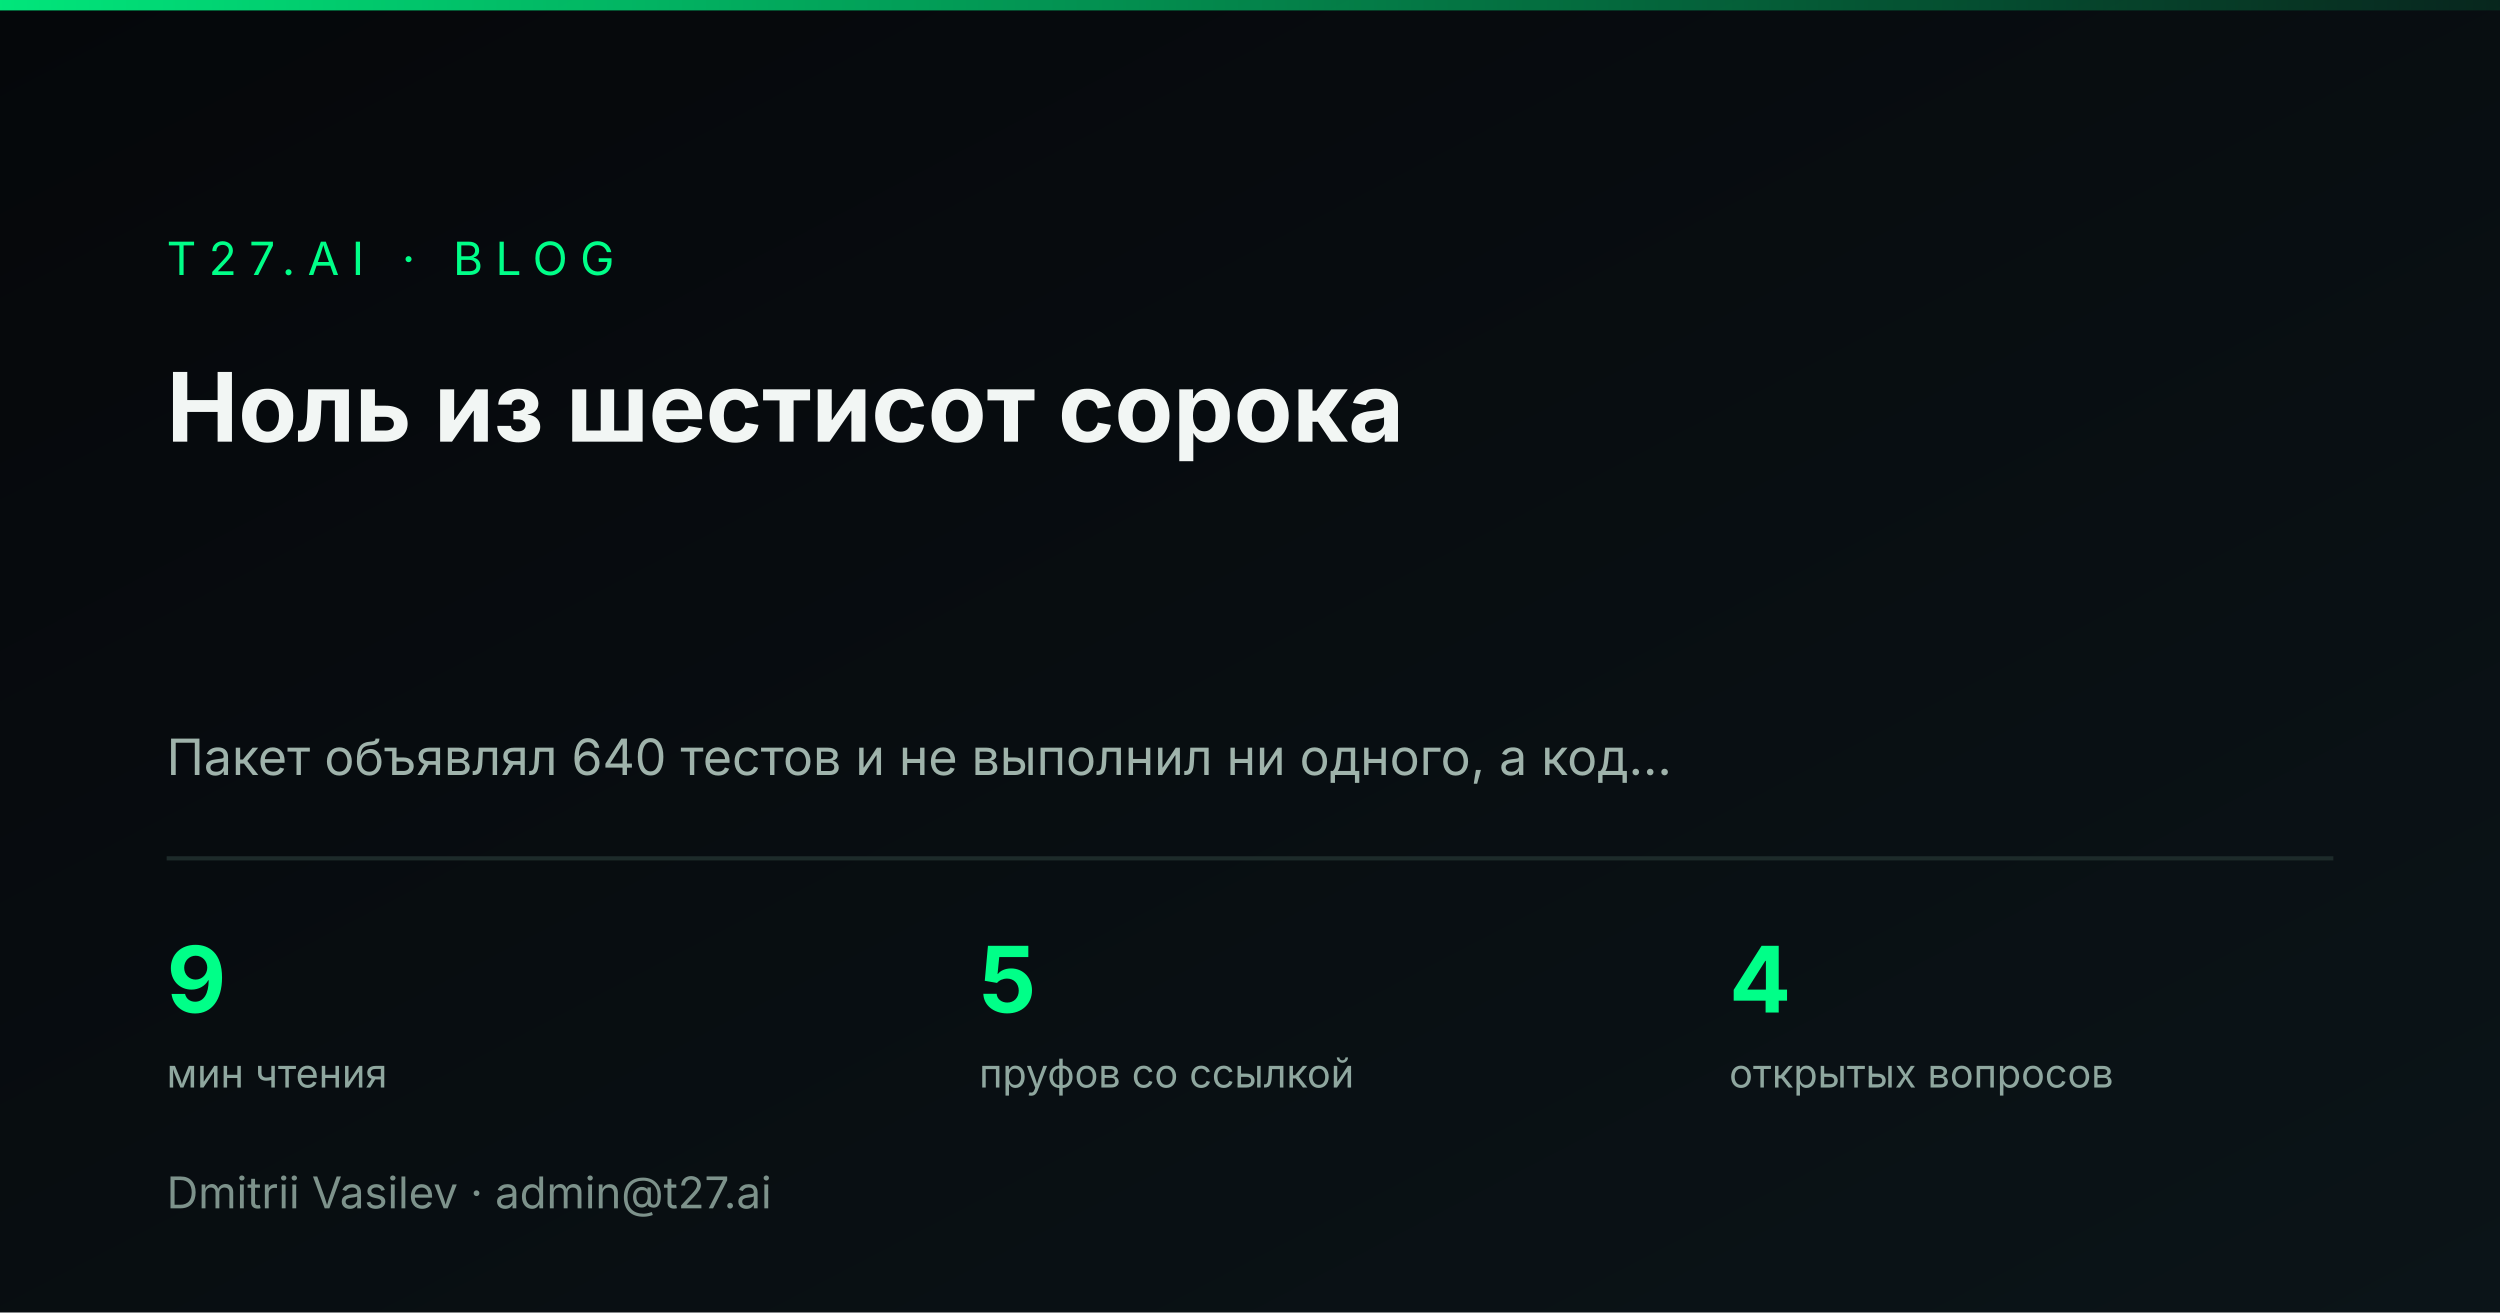
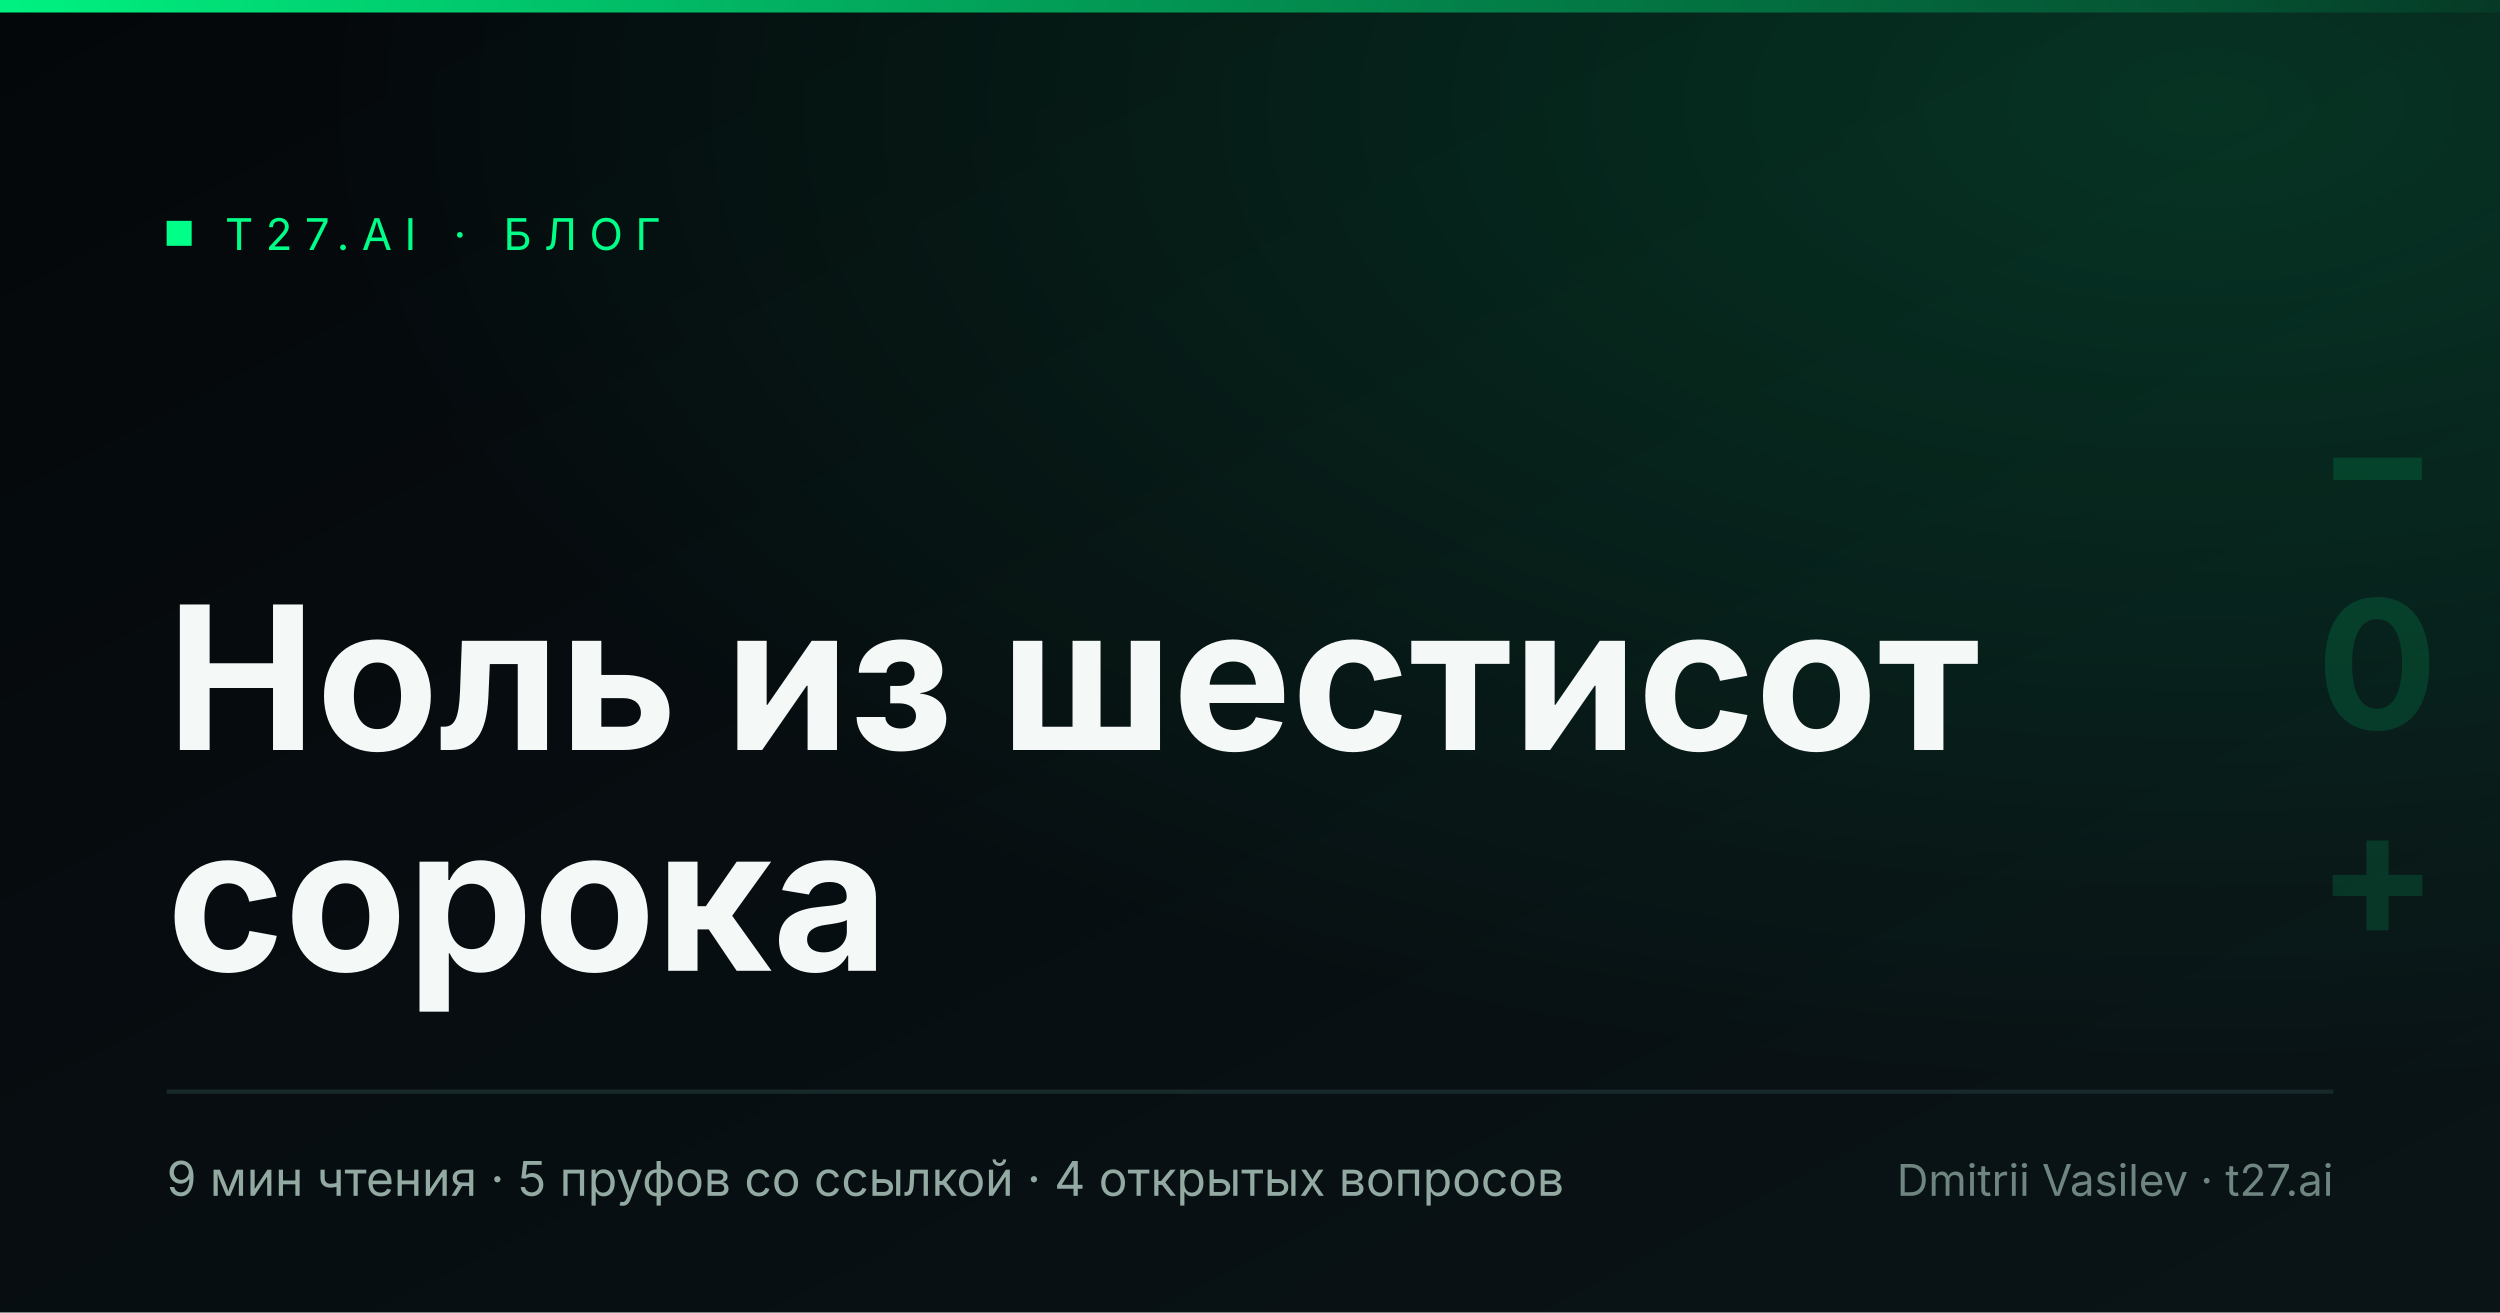
<svg xmlns="http://www.w3.org/2000/svg" width="1200" height="630" viewBox="0 0 1200 630" role="img" aria-label="Ноль из шестисот сорока">
  <defs>
    <linearGradient id="bg" x1="0" y1="0" x2="1" y2="1">
-       <stop offset="0%" stop-color="#05070a" />
-       <stop offset="100%" stop-color="#0b1418" />
+       <stop offset="0%" stop-color="#04070a" />
+       <stop offset="100%" stop-color="#0a1417" />
    </linearGradient>
+     <radialGradient id="halo" cx="0.88" cy="0.08" r="0.75">
+       <stop offset="0%" stop-color="#00ff88" stop-opacity="0.16" />
+       <stop offset="100%" stop-color="#00ff88" stop-opacity="0" />
+     </radialGradient>
    <linearGradient id="glow" x1="0" y1="0" x2="1" y2="0">
-       <stop offset="0%" stop-color="#00ff88" stop-opacity="0.9" />
-       <stop offset="100%" stop-color="#00ff88" stop-opacity="0.1" />
+       <stop offset="0%" stop-color="#00ff88" stop-opacity="0.95" />
+       <stop offset="100%" stop-color="#00ff88" stop-opacity="0.06" />
    </linearGradient>
  </defs>
  <rect width="1200" height="630" fill="url(#bg)" />
-   <rect x="0" y="0" width="1200" height="5" fill="url(#glow)" />
-   <text x="80" y="132" font-family="Inter,Helvetica,Arial,sans-serif" font-size="22" fill="#00ff88" letter-spacing="6">T27.AI · BLOG</text>
-   <text x="80" y="212" font-family="Inter,Helvetica,Arial,sans-serif" font-size="46" font-weight="700" fill="#f2f6f4">Ноль из шестисот сорока</text>
-   <text x="80" y="372" font-family="Inter,Helvetica,Arial,sans-serif" font-size="24" fill="#9fb3ab">Пакет объявлял 640 тестов и не выполнил ни одного, а код…</text>
-   <text x="80" y="486" font-family="Inter,Helvetica,Arial,sans-serif" font-size="44" font-weight="700" fill="#00ff88">9</text>
-   <text x="80" y="522" font-family="Inter,Helvetica,Arial,sans-serif" font-size="19" fill="#8fa79f">мин чтения</text>
-   <text x="470" y="486" font-family="Inter,Helvetica,Arial,sans-serif" font-size="44" font-weight="700" fill="#00ff88">5</text>
-   <text x="470" y="522" font-family="Inter,Helvetica,Arial,sans-serif" font-size="19" fill="#8fa79f">пруфов со ссылкой</text>
-   <text x="830" y="486" font-family="Inter,Helvetica,Arial,sans-serif" font-size="44" font-weight="700" fill="#00ff88">4</text>
-   <text x="830" y="522" font-family="Inter,Helvetica,Arial,sans-serif" font-size="19" fill="#8fa79f">открытых вопросов</text>
-   <text x="80" y="580" font-family="Inter,Helvetica,Arial,sans-serif" font-size="21" fill="#7d928b">Dmitrii Vasilev · admin@t27.ai</text>
-   <line x1="80" y1="412" x2="1120" y2="412" stroke="#1d2b2a" stroke-width="2" />
+   <rect width="1200" height="630" fill="url(#halo)" />
+   <text x="1112" y="250" font-family="Inter,Helvetica,Arial,sans-serif" font-size="86" font-weight="700" fill="#00ff88" opacity="0.13">−</text>
+   <text x="1112" y="350" font-family="Inter,Helvetica,Arial,sans-serif" font-size="86" font-weight="700" fill="#00ff88" opacity="0.13">0</text>
+   <text x="1112" y="450" font-family="Inter,Helvetica,Arial,sans-serif" font-size="86" font-weight="700" fill="#00ff88" opacity="0.13">+</text>
+   <rect x="0" y="0" width="1200" height="6" fill="url(#glow)" />
+   <rect x="80" y="106" width="12" height="12" fill="#00ff88" />
+   <text x="108" y="120" font-family="Inter,Helvetica,Arial,sans-serif" font-size="21" letter-spacing="6" fill="#00ff88">T27.AI · БЛОГ</text>
+   <text x="80" y="360" font-family="Inter,Helvetica,Arial,sans-serif" font-size="96" font-weight="700" fill="#f4f8f6">Ноль из шестисот</text>
+   <text x="80" y="466" font-family="Inter,Helvetica,Arial,sans-serif" font-size="96" font-weight="700" fill="#f4f8f6">сорока</text>
+   <line x1="80" y1="524" x2="1120" y2="524" stroke="#18292b" stroke-width="2" />
+   <text x="80" y="574" font-family="Inter,Helvetica,Arial,sans-serif" font-size="23" fill="#93aaa2">9 мин чтения  ·  5 пруфов со ссылкой  ·  4 открытых вопросов</text>
+   <text x="1120" y="574" text-anchor="end" font-family="Inter,Helvetica,Arial,sans-serif" font-size="21" fill="#6f8580">Dmitrii Vasilev · t27.ai</text>
</svg>
